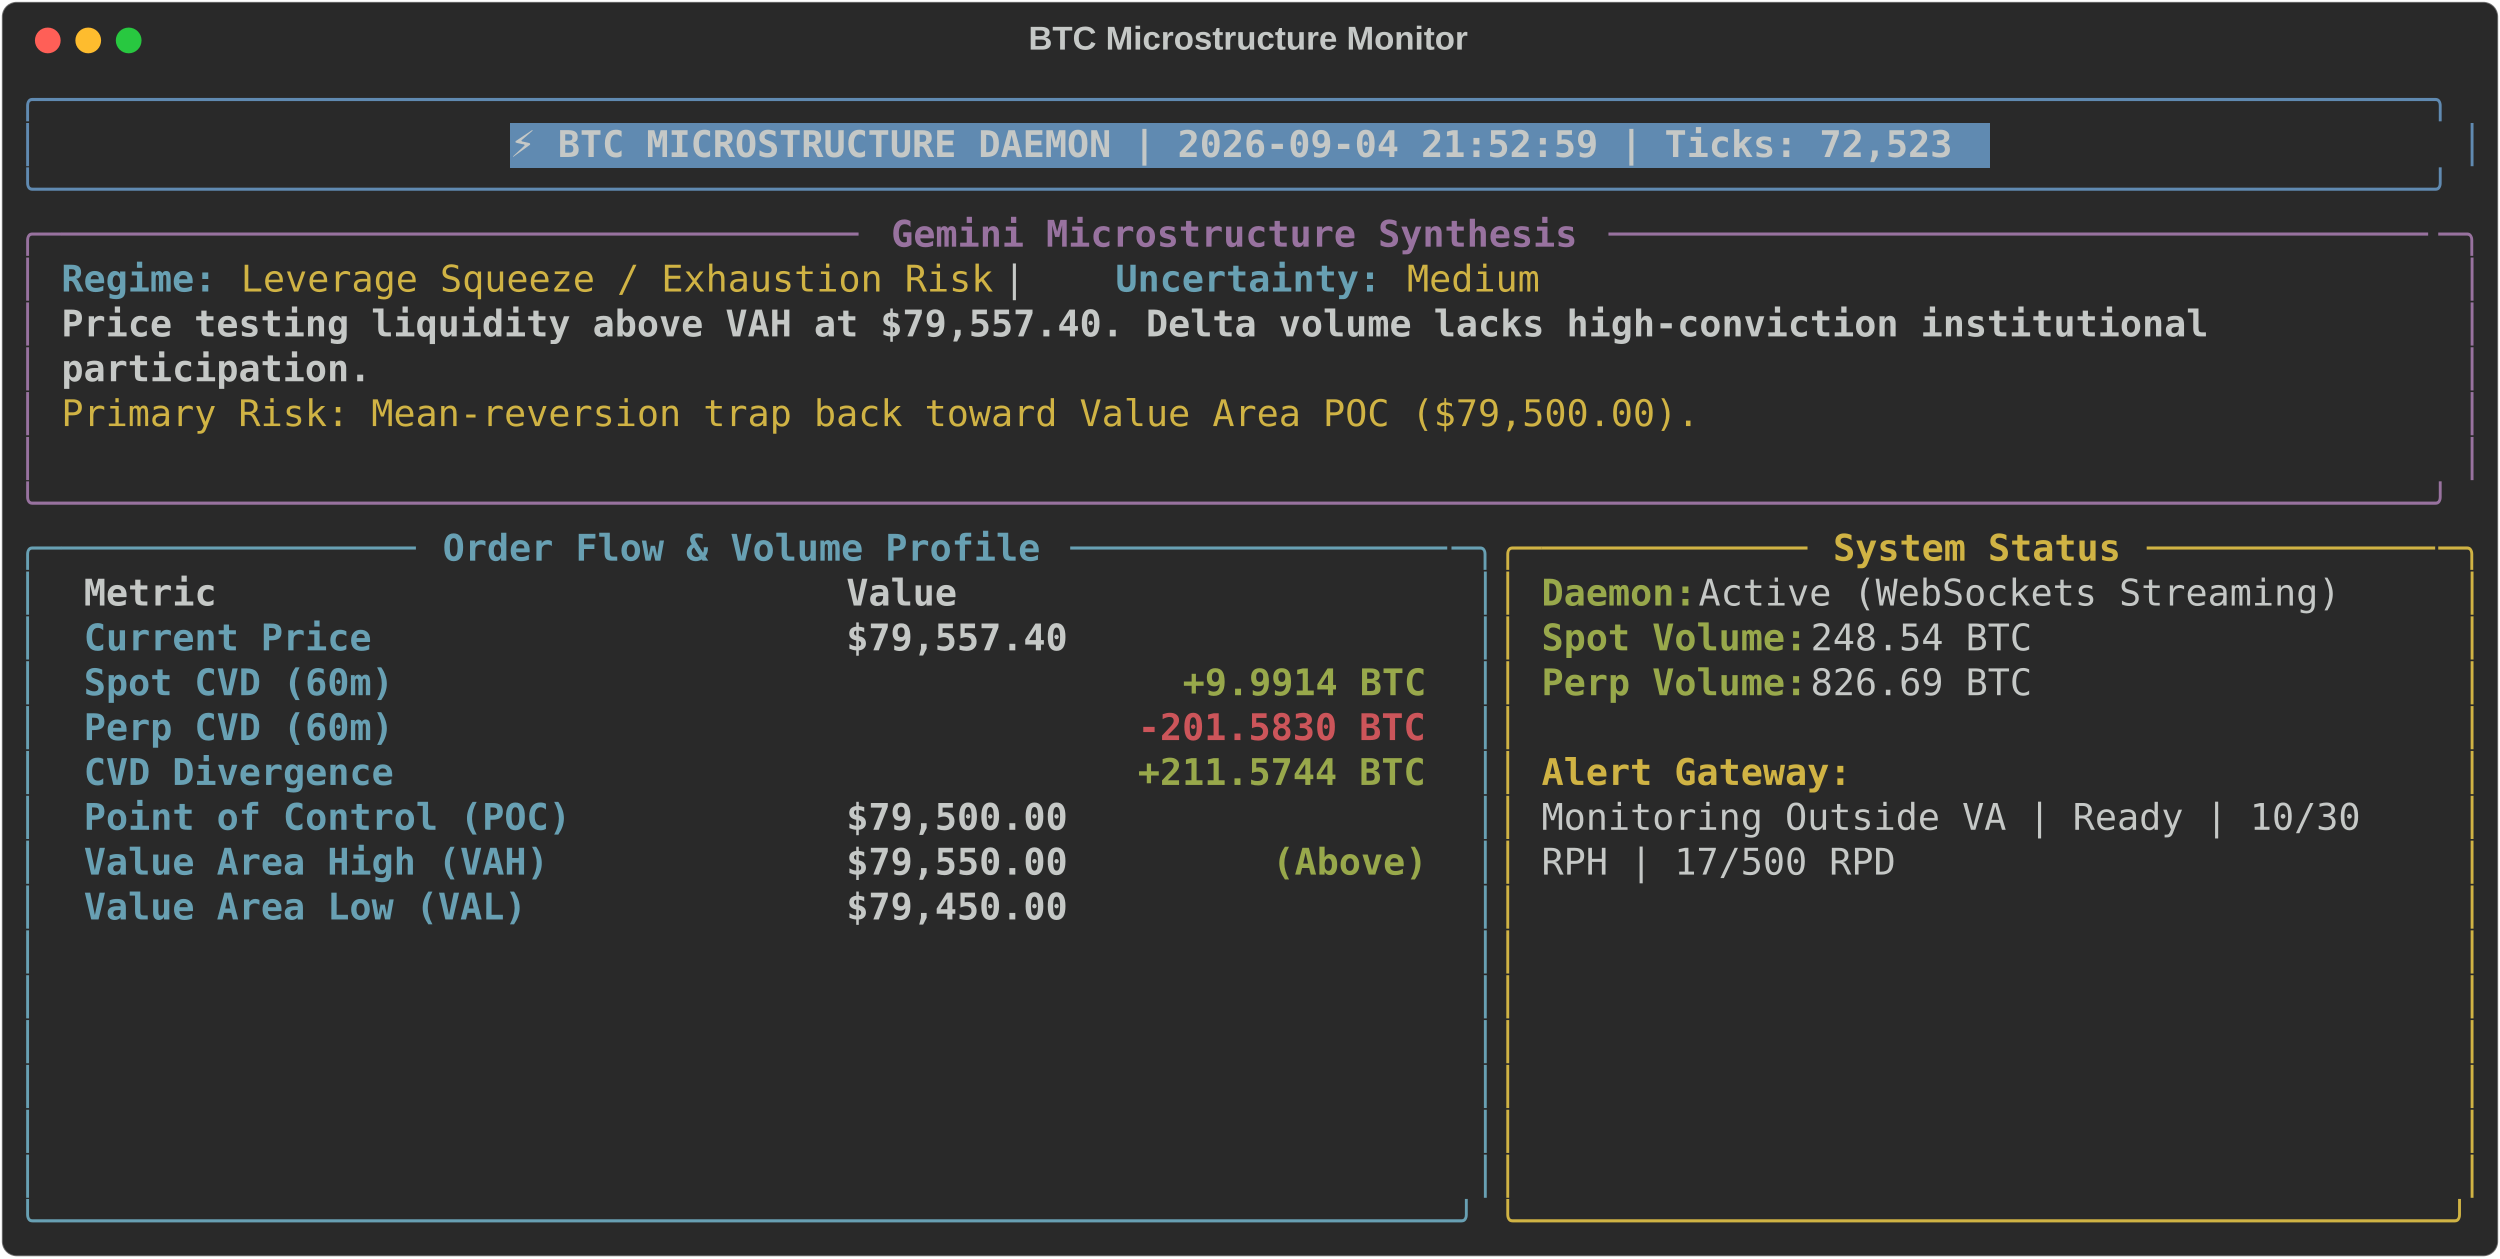
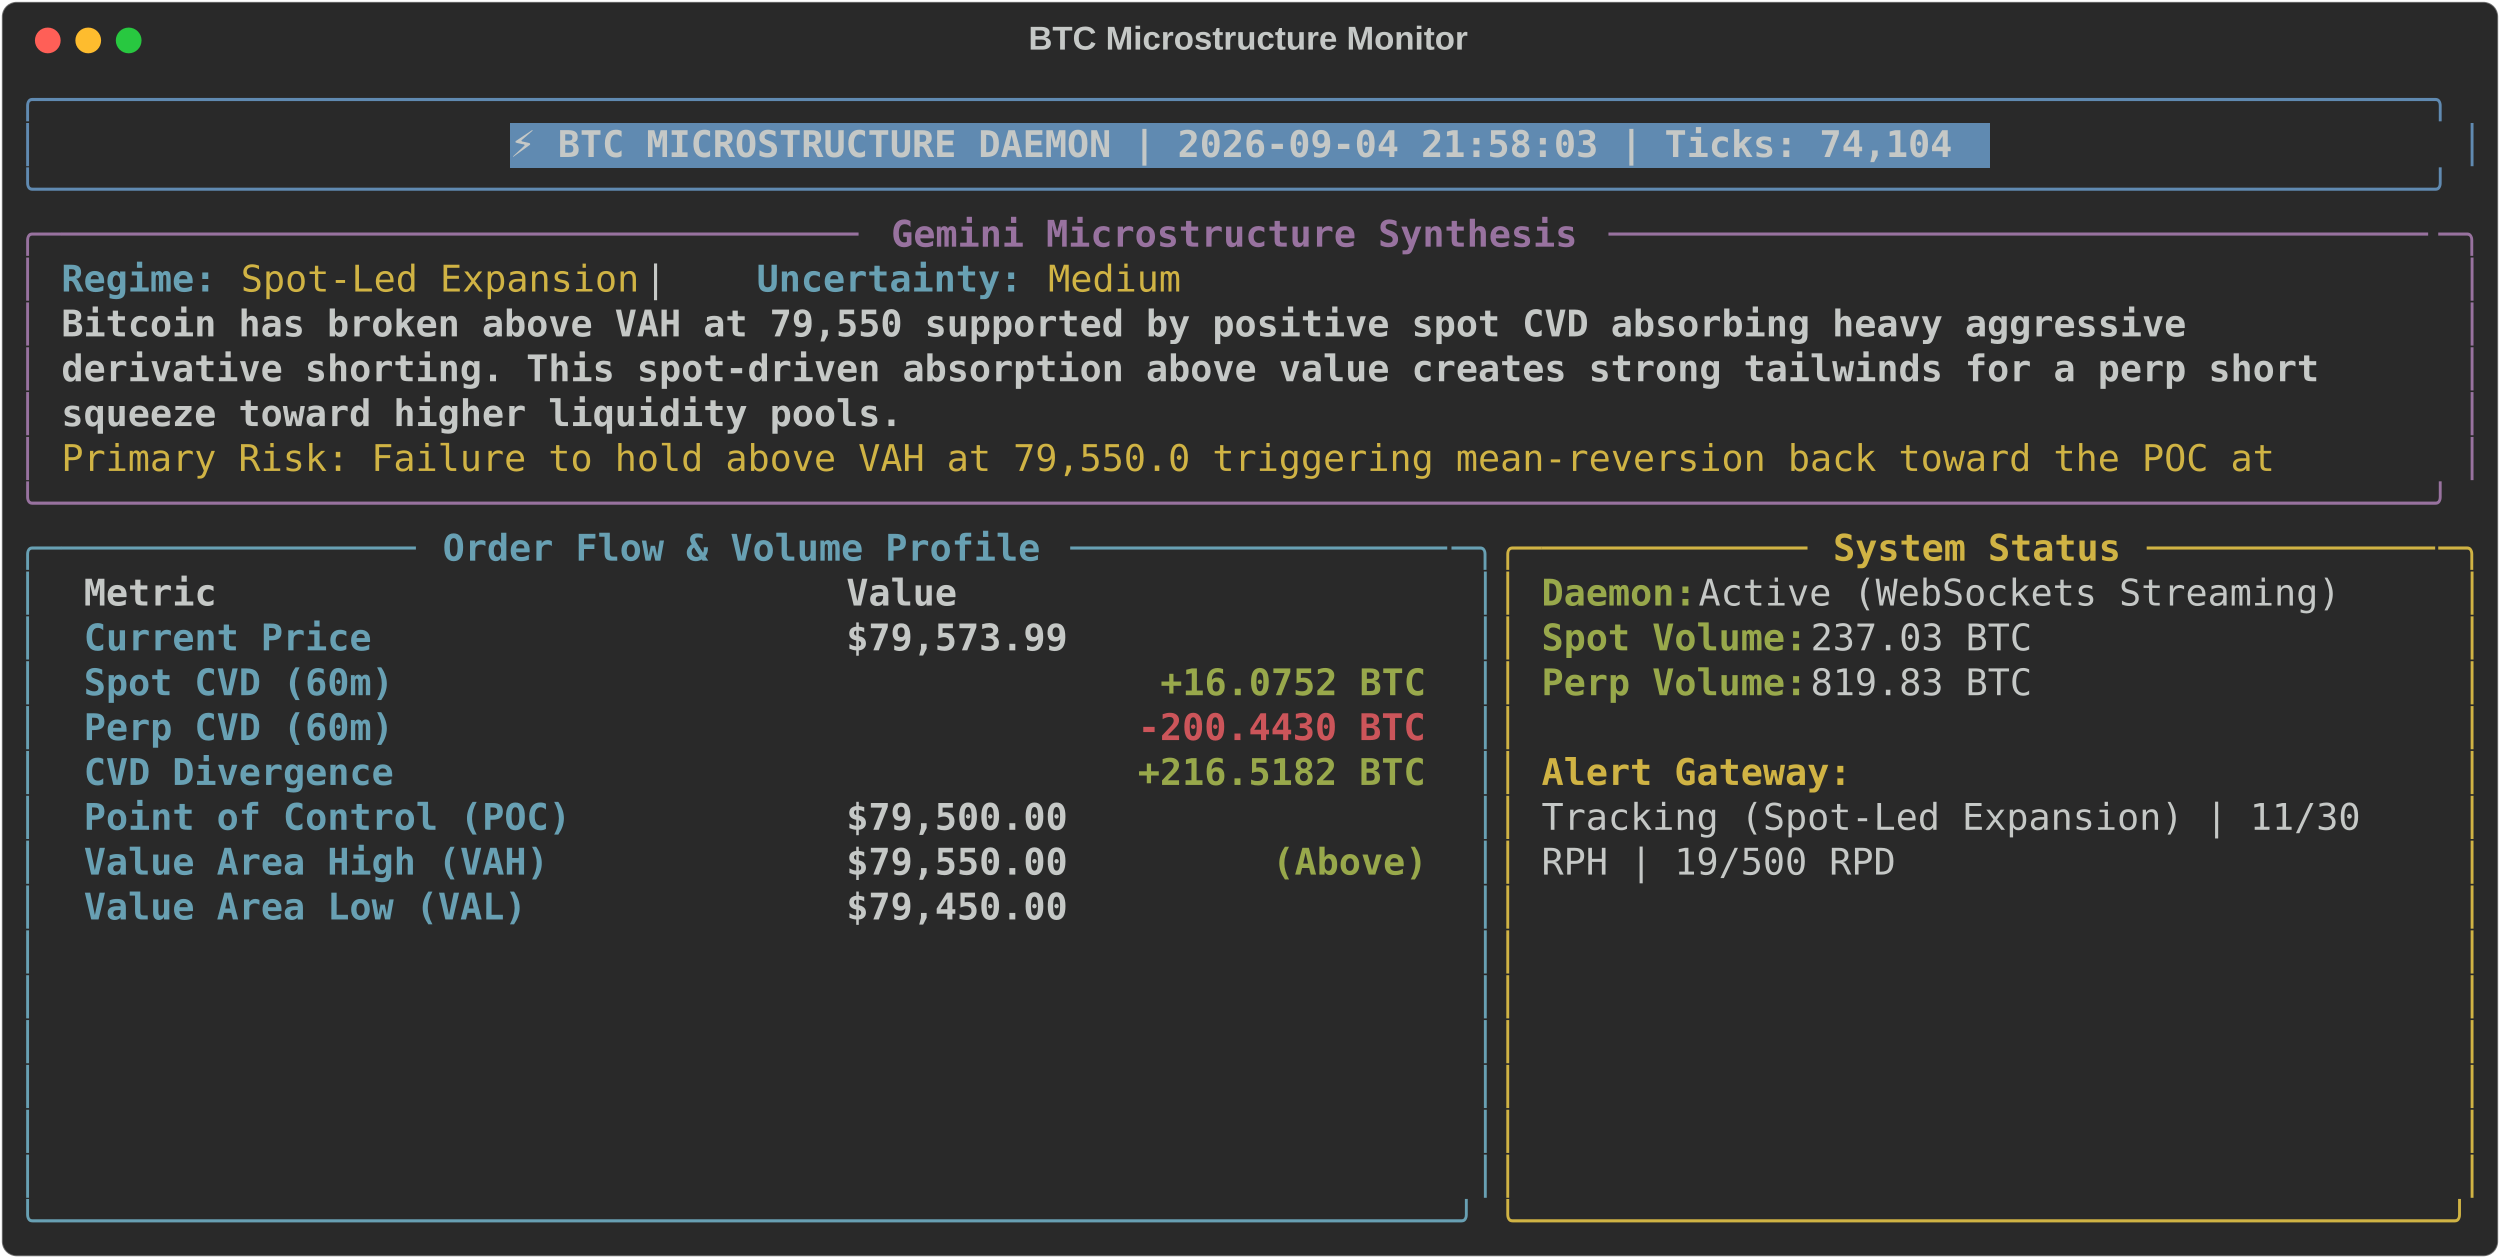
<svg xmlns="http://www.w3.org/2000/svg" class="rich-terminal" viewBox="0 0 1360 684.4">
  <style>

    @font-face {
        font-family: "Fira Code";
        src: local("FiraCode-Regular"),
                url("https://cdnjs.cloudflare.com/ajax/libs/firacode/6.2.0/woff2/FiraCode-Regular.woff2") format("woff2"),
                url("https://cdnjs.cloudflare.com/ajax/libs/firacode/6.2.0/woff/FiraCode-Regular.woff") format("woff");
        font-style: normal;
        font-weight: 400;
    }
    @font-face {
        font-family: "Fira Code";
        src: local("FiraCode-Bold"),
                url("https://cdnjs.cloudflare.com/ajax/libs/firacode/6.2.0/woff2/FiraCode-Bold.woff2") format("woff2"),
                url("https://cdnjs.cloudflare.com/ajax/libs/firacode/6.2.0/woff/FiraCode-Bold.woff") format("woff");
        font-style: bold;
        font-weight: 700;
    }

-     .terminal-1925160556-matrix {
+     .terminal-3938114652-matrix {
        font-family: Fira Code, monospace;
        font-size: 20px;
        line-height: 24.4px;
        font-variant-east-asian: full-width;
    }

-     .terminal-1925160556-title {
+     .terminal-3938114652-title {
        font-size: 18px;
        font-weight: bold;
        font-family: arial;
    }

-     .terminal-1925160556-r1 { fill: #608ab1 }
- .terminal-1925160556-r2 { fill: #c5c8c6 }
- .terminal-1925160556-r3 { fill: #c5c8c6;font-weight: bold }
- .terminal-1925160556-r4 { fill: #98729f }
- .terminal-1925160556-r5 { fill: #98729f;font-weight: bold }
- .terminal-1925160556-r6 { fill: #68a0b3;font-weight: bold }
- .terminal-1925160556-r7 { fill: #d0b344 }
- .terminal-1925160556-r8 { fill: #68a0b3 }
- .terminal-1925160556-r9 { fill: #d0b344;font-weight: bold }
- .terminal-1925160556-r10 { fill: #98a84b;font-weight: bold }
- .terminal-1925160556-r11 { fill: #cc555a;font-weight: bold }
+     .terminal-3938114652-r1 { fill: #608ab1 }
+ .terminal-3938114652-r2 { fill: #c5c8c6 }
+ .terminal-3938114652-r3 { fill: #c5c8c6;font-weight: bold }
+ .terminal-3938114652-r4 { fill: #98729f }
+ .terminal-3938114652-r5 { fill: #98729f;font-weight: bold }
+ .terminal-3938114652-r6 { fill: #68a0b3;font-weight: bold }
+ .terminal-3938114652-r7 { fill: #d0b344 }
+ .terminal-3938114652-r8 { fill: #68a0b3 }
+ .terminal-3938114652-r9 { fill: #d0b344;font-weight: bold }
+ .terminal-3938114652-r10 { fill: #98a84b;font-weight: bold }
+ .terminal-3938114652-r11 { fill: #cc555a;font-weight: bold }
    </style>
  <defs>
-     <clipPath id="terminal-1925160556-clip-terminal">
+     <clipPath id="terminal-3938114652-clip-terminal">
      <rect x="0" y="0" width="1341.0" height="633.4" />
    </clipPath>
-     <clipPath id="terminal-1925160556-line-0">
+     <clipPath id="terminal-3938114652-line-0">
      <rect x="0" y="1.5" width="1342" height="24.65" />
    </clipPath>
-     <clipPath id="terminal-1925160556-line-1">
+     <clipPath id="terminal-3938114652-line-1">
      <rect x="0" y="25.9" width="1342" height="24.65" />
    </clipPath>
-     <clipPath id="terminal-1925160556-line-2">
+     <clipPath id="terminal-3938114652-line-2">
      <rect x="0" y="50.3" width="1342" height="24.65" />
    </clipPath>
-     <clipPath id="terminal-1925160556-line-3">
+     <clipPath id="terminal-3938114652-line-3">
      <rect x="0" y="74.7" width="1342" height="24.65" />
    </clipPath>
-     <clipPath id="terminal-1925160556-line-4">
+     <clipPath id="terminal-3938114652-line-4">
      <rect x="0" y="99.1" width="1342" height="24.65" />
    </clipPath>
-     <clipPath id="terminal-1925160556-line-5">
+     <clipPath id="terminal-3938114652-line-5">
      <rect x="0" y="123.5" width="1342" height="24.65" />
    </clipPath>
-     <clipPath id="terminal-1925160556-line-6">
+     <clipPath id="terminal-3938114652-line-6">
      <rect x="0" y="147.9" width="1342" height="24.65" />
    </clipPath>
-     <clipPath id="terminal-1925160556-line-7">
+     <clipPath id="terminal-3938114652-line-7">
      <rect x="0" y="172.3" width="1342" height="24.65" />
    </clipPath>
-     <clipPath id="terminal-1925160556-line-8">
+     <clipPath id="terminal-3938114652-line-8">
      <rect x="0" y="196.7" width="1342" height="24.65" />
    </clipPath>
-     <clipPath id="terminal-1925160556-line-9">
+     <clipPath id="terminal-3938114652-line-9">
      <rect x="0" y="221.1" width="1342" height="24.65" />
    </clipPath>
-     <clipPath id="terminal-1925160556-line-10">
+     <clipPath id="terminal-3938114652-line-10">
      <rect x="0" y="245.5" width="1342" height="24.65" />
    </clipPath>
-     <clipPath id="terminal-1925160556-line-11">
+     <clipPath id="terminal-3938114652-line-11">
      <rect x="0" y="269.9" width="1342" height="24.65" />
    </clipPath>
-     <clipPath id="terminal-1925160556-line-12">
+     <clipPath id="terminal-3938114652-line-12">
      <rect x="0" y="294.3" width="1342" height="24.65" />
    </clipPath>
-     <clipPath id="terminal-1925160556-line-13">
+     <clipPath id="terminal-3938114652-line-13">
      <rect x="0" y="318.7" width="1342" height="24.65" />
    </clipPath>
-     <clipPath id="terminal-1925160556-line-14">
+     <clipPath id="terminal-3938114652-line-14">
      <rect x="0" y="343.1" width="1342" height="24.65" />
    </clipPath>
-     <clipPath id="terminal-1925160556-line-15">
+     <clipPath id="terminal-3938114652-line-15">
      <rect x="0" y="367.5" width="1342" height="24.65" />
    </clipPath>
-     <clipPath id="terminal-1925160556-line-16">
+     <clipPath id="terminal-3938114652-line-16">
      <rect x="0" y="391.9" width="1342" height="24.65" />
    </clipPath>
-     <clipPath id="terminal-1925160556-line-17">
+     <clipPath id="terminal-3938114652-line-17">
      <rect x="0" y="416.3" width="1342" height="24.65" />
    </clipPath>
-     <clipPath id="terminal-1925160556-line-18">
+     <clipPath id="terminal-3938114652-line-18">
      <rect x="0" y="440.7" width="1342" height="24.65" />
    </clipPath>
-     <clipPath id="terminal-1925160556-line-19">
+     <clipPath id="terminal-3938114652-line-19">
      <rect x="0" y="465.1" width="1342" height="24.65" />
    </clipPath>
-     <clipPath id="terminal-1925160556-line-20">
+     <clipPath id="terminal-3938114652-line-20">
      <rect x="0" y="489.5" width="1342" height="24.65" />
    </clipPath>
-     <clipPath id="terminal-1925160556-line-21">
+     <clipPath id="terminal-3938114652-line-21">
      <rect x="0" y="513.9" width="1342" height="24.65" />
    </clipPath>
-     <clipPath id="terminal-1925160556-line-22">
+     <clipPath id="terminal-3938114652-line-22">
      <rect x="0" y="538.3" width="1342" height="24.65" />
    </clipPath>
-     <clipPath id="terminal-1925160556-line-23">
+     <clipPath id="terminal-3938114652-line-23">
      <rect x="0" y="562.7" width="1342" height="24.65" />
    </clipPath>
-     <clipPath id="terminal-1925160556-line-24">
+     <clipPath id="terminal-3938114652-line-24">
      <rect x="0" y="587.1" width="1342" height="24.65" />
    </clipPath>
  </defs>
  <rect fill="#292929" stroke="rgba(255,255,255,0.35)" stroke-width="1" x="1" y="1" width="1358" height="682.4" rx="8" />
-   <text class="terminal-1925160556-title" fill="#c5c8c6" text-anchor="middle" x="679" y="27">BTC Microstructure Monitor</text>
+   <text class="terminal-3938114652-title" fill="#c5c8c6" text-anchor="middle" x="679" y="27">BTC Microstructure Monitor</text>
  <g transform="translate(26,22)">
    <circle cx="0" cy="0" r="7" fill="#ff5f57" />
    <circle cx="22" cy="0" r="7" fill="#febc2e" />
    <circle cx="44" cy="0" r="7" fill="#28c840" />
  </g>
-   <g transform="translate(9, 41)" clip-path="url(#terminal-1925160556-clip-terminal)">
+   <g transform="translate(9, 41)" clip-path="url(#terminal-3938114652-clip-terminal)">
    <rect fill="#608ab1" x="268.4" y="25.9" width="805.2" height="24.65" shape-rendering="crispEdges" />
-     <g class="terminal-1925160556-matrix">
-       <text class="terminal-1925160556-r1" x="0" y="20" textLength="1342" clip-path="url(#terminal-1925160556-line-0)">╭────────────────────────────────────────────────────────────────────────────────────────────────────────────╮</text>
-       <text class="terminal-1925160556-r2" x="1342" y="20" textLength="12.2" clip-path="url(#terminal-1925160556-line-0)">
- </text>
-       <text class="terminal-1925160556-r1" x="0" y="44.4" textLength="12.2" clip-path="url(#terminal-1925160556-line-1)">│</text>
-       <text class="terminal-1925160556-r3" x="268.4" y="44.4" textLength="793" clip-path="url(#terminal-1925160556-line-1)">⚡ BTC MICROSTRUCTURE DAEMON | 2026-09-04 21:52:59 | Ticks: 72,523</text>
-       <text class="terminal-1925160556-r1" x="1329.8" y="44.4" textLength="12.2" clip-path="url(#terminal-1925160556-line-1)">│</text>
-       <text class="terminal-1925160556-r2" x="1342" y="44.4" textLength="12.2" clip-path="url(#terminal-1925160556-line-1)">
- </text>
-       <text class="terminal-1925160556-r1" x="0" y="68.8" textLength="1342" clip-path="url(#terminal-1925160556-line-2)">╰────────────────────────────────────────────────────────────────────────────────────────────────────────────╯</text>
-       <text class="terminal-1925160556-r2" x="1342" y="68.8" textLength="12.2" clip-path="url(#terminal-1925160556-line-2)">
- </text>
-       <text class="terminal-1925160556-r4" x="0" y="93.2" textLength="24.4" clip-path="url(#terminal-1925160556-line-3)">╭─</text>
-       <text class="terminal-1925160556-r4" x="24.4" y="93.2" textLength="439.2" clip-path="url(#terminal-1925160556-line-3)">────────────────────────────────────</text>
-       <text class="terminal-1925160556-r5" x="475.8" y="93.2" textLength="378.2" clip-path="url(#terminal-1925160556-line-3)">Gemini Microstructure Synthesis</text>
-       <text class="terminal-1925160556-r4" x="866.2" y="93.2" textLength="451.4" clip-path="url(#terminal-1925160556-line-3)">─────────────────────────────────────</text>
-       <text class="terminal-1925160556-r4" x="1317.6" y="93.2" textLength="24.4" clip-path="url(#terminal-1925160556-line-3)">─╮</text>
-       <text class="terminal-1925160556-r2" x="1342" y="93.2" textLength="12.2" clip-path="url(#terminal-1925160556-line-3)">
- </text>
-       <text class="terminal-1925160556-r4" x="0" y="117.6" textLength="12.2" clip-path="url(#terminal-1925160556-line-4)">│</text>
-       <text class="terminal-1925160556-r6" x="24.4" y="117.6" textLength="85.4" clip-path="url(#terminal-1925160556-line-4)">Regime:</text>
-       <text class="terminal-1925160556-r7" x="122" y="117.6" textLength="414.8" clip-path="url(#terminal-1925160556-line-4)">Leverage Squeeze / Exhaustion Risk</text>
-       <text class="terminal-1925160556-r2" x="536.8" y="117.6" textLength="61" clip-path="url(#terminal-1925160556-line-4)">  |  </text>
-       <text class="terminal-1925160556-r6" x="597.8" y="117.6" textLength="146.4" clip-path="url(#terminal-1925160556-line-4)">Uncertainty:</text>
-       <text class="terminal-1925160556-r7" x="756.4" y="117.6" textLength="73.2" clip-path="url(#terminal-1925160556-line-4)">Medium</text>
-       <text class="terminal-1925160556-r4" x="1329.8" y="117.6" textLength="12.2" clip-path="url(#terminal-1925160556-line-4)">│</text>
-       <text class="terminal-1925160556-r2" x="1342" y="117.6" textLength="12.2" clip-path="url(#terminal-1925160556-line-4)">
- </text>
-       <text class="terminal-1925160556-r4" x="0" y="142" textLength="12.2" clip-path="url(#terminal-1925160556-line-5)">│</text>
-       <text class="terminal-1925160556-r3" x="24.4" y="142" textLength="1195.6" clip-path="url(#terminal-1925160556-line-5)">Price testing liquidity above VAH at $79,557.40. Delta volume lacks high-conviction institutional </text>
-       <text class="terminal-1925160556-r4" x="1329.8" y="142" textLength="12.2" clip-path="url(#terminal-1925160556-line-5)">│</text>
-       <text class="terminal-1925160556-r2" x="1342" y="142" textLength="12.2" clip-path="url(#terminal-1925160556-line-5)">
- </text>
-       <text class="terminal-1925160556-r4" x="0" y="166.4" textLength="12.2" clip-path="url(#terminal-1925160556-line-6)">│</text>
-       <text class="terminal-1925160556-r3" x="24.4" y="166.4" textLength="170.8" clip-path="url(#terminal-1925160556-line-6)">participation.</text>
-       <text class="terminal-1925160556-r4" x="1329.8" y="166.4" textLength="12.2" clip-path="url(#terminal-1925160556-line-6)">│</text>
-       <text class="terminal-1925160556-r2" x="1342" y="166.4" textLength="12.2" clip-path="url(#terminal-1925160556-line-6)">
- </text>
-       <text class="terminal-1925160556-r4" x="0" y="190.8" textLength="12.2" clip-path="url(#terminal-1925160556-line-7)">│</text>
-       <text class="terminal-1925160556-r7" x="24.4" y="190.8" textLength="902.8" clip-path="url(#terminal-1925160556-line-7)">Primary Risk: Mean-reversion trap back toward Value Area POC ($79,500.00).</text>
-       <text class="terminal-1925160556-r4" x="1329.8" y="190.8" textLength="12.2" clip-path="url(#terminal-1925160556-line-7)">│</text>
-       <text class="terminal-1925160556-r2" x="1342" y="190.8" textLength="12.2" clip-path="url(#terminal-1925160556-line-7)">
- </text>
-       <text class="terminal-1925160556-r4" x="0" y="215.2" textLength="12.2" clip-path="url(#terminal-1925160556-line-8)">│</text>
-       <text class="terminal-1925160556-r4" x="1329.8" y="215.2" textLength="12.2" clip-path="url(#terminal-1925160556-line-8)">│</text>
-       <text class="terminal-1925160556-r2" x="1342" y="215.2" textLength="12.2" clip-path="url(#terminal-1925160556-line-8)">
- </text>
-       <text class="terminal-1925160556-r4" x="0" y="239.6" textLength="1342" clip-path="url(#terminal-1925160556-line-9)">╰────────────────────────────────────────────────────────────────────────────────────────────────────────────╯</text>
-       <text class="terminal-1925160556-r2" x="1342" y="239.6" textLength="12.2" clip-path="url(#terminal-1925160556-line-9)">
- </text>
-       <text class="terminal-1925160556-r8" x="0" y="264" textLength="24.4" clip-path="url(#terminal-1925160556-line-10)">╭─</text>
-       <text class="terminal-1925160556-r8" x="24.4" y="264" textLength="195.2" clip-path="url(#terminal-1925160556-line-10)">────────────────</text>
-       <text class="terminal-1925160556-r6" x="231.8" y="264" textLength="329.4" clip-path="url(#terminal-1925160556-line-10)">Order Flow &amp; Volume Profile</text>
-       <text class="terminal-1925160556-r8" x="573.4" y="264" textLength="207.4" clip-path="url(#terminal-1925160556-line-10)">─────────────────</text>
-       <text class="terminal-1925160556-r8" x="780.8" y="264" textLength="24.4" clip-path="url(#terminal-1925160556-line-10)">─╮</text>
-       <text class="terminal-1925160556-r7" x="805.2" y="264" textLength="24.4" clip-path="url(#terminal-1925160556-line-10)">╭─</text>
-       <text class="terminal-1925160556-r7" x="829.6" y="264" textLength="146.4" clip-path="url(#terminal-1925160556-line-10)">────────────</text>
-       <text class="terminal-1925160556-r9" x="988.2" y="264" textLength="158.6" clip-path="url(#terminal-1925160556-line-10)">System Status</text>
-       <text class="terminal-1925160556-r7" x="1159" y="264" textLength="158.6" clip-path="url(#terminal-1925160556-line-10)">─────────────</text>
-       <text class="terminal-1925160556-r7" x="1317.6" y="264" textLength="24.4" clip-path="url(#terminal-1925160556-line-10)">─╮</text>
-       <text class="terminal-1925160556-r2" x="1342" y="264" textLength="12.2" clip-path="url(#terminal-1925160556-line-10)">
- </text>
-       <text class="terminal-1925160556-r8" x="0" y="288.4" textLength="12.2" clip-path="url(#terminal-1925160556-line-11)">│</text>
-       <text class="terminal-1925160556-r3" x="36.6" y="288.4" textLength="390.4" clip-path="url(#terminal-1925160556-line-11)">Metric                          </text>
-       <text class="terminal-1925160556-r3" x="451.4" y="288.4" textLength="317.2" clip-path="url(#terminal-1925160556-line-11)">                     Value</text>
-       <text class="terminal-1925160556-r8" x="793" y="288.4" textLength="12.2" clip-path="url(#terminal-1925160556-line-11)">│</text>
-       <text class="terminal-1925160556-r7" x="805.2" y="288.4" textLength="12.2" clip-path="url(#terminal-1925160556-line-11)">│</text>
-       <text class="terminal-1925160556-r10" x="829.6" y="288.4" textLength="85.4" clip-path="url(#terminal-1925160556-line-11)">Daemon:</text>
-       <text class="terminal-1925160556-r2" x="915" y="288.4" textLength="366" clip-path="url(#terminal-1925160556-line-11)"> Active (WebSockets Streaming)</text>
-       <text class="terminal-1925160556-r7" x="1329.8" y="288.4" textLength="12.2" clip-path="url(#terminal-1925160556-line-11)">│</text>
-       <text class="terminal-1925160556-r2" x="1342" y="288.4" textLength="12.2" clip-path="url(#terminal-1925160556-line-11)">
- </text>
-       <text class="terminal-1925160556-r8" x="0" y="312.8" textLength="12.2" clip-path="url(#terminal-1925160556-line-12)">│</text>
-       <text class="terminal-1925160556-r6" x="36.6" y="312.8" textLength="390.4" clip-path="url(#terminal-1925160556-line-12)">Current Price                   </text>
-       <text class="terminal-1925160556-r3" x="451.4" y="312.8" textLength="317.2" clip-path="url(#terminal-1925160556-line-12)">                $79,557.40</text>
-       <text class="terminal-1925160556-r8" x="793" y="312.8" textLength="12.2" clip-path="url(#terminal-1925160556-line-12)">│</text>
-       <text class="terminal-1925160556-r7" x="805.2" y="312.8" textLength="12.2" clip-path="url(#terminal-1925160556-line-12)">│</text>
-       <text class="terminal-1925160556-r10" x="829.6" y="312.8" textLength="146.4" clip-path="url(#terminal-1925160556-line-12)">Spot Volume:</text>
-       <text class="terminal-1925160556-r2" x="976" y="312.8" textLength="134.2" clip-path="url(#terminal-1925160556-line-12)"> 248.54 BTC</text>
-       <text class="terminal-1925160556-r7" x="1329.8" y="312.8" textLength="12.2" clip-path="url(#terminal-1925160556-line-12)">│</text>
-       <text class="terminal-1925160556-r2" x="1342" y="312.8" textLength="12.2" clip-path="url(#terminal-1925160556-line-12)">
- </text>
-       <text class="terminal-1925160556-r8" x="0" y="337.2" textLength="12.2" clip-path="url(#terminal-1925160556-line-13)">│</text>
-       <text class="terminal-1925160556-r6" x="36.6" y="337.2" textLength="390.4" clip-path="url(#terminal-1925160556-line-13)">Spot CVD (60m)                  </text>
-       <text class="terminal-1925160556-r10" x="634.4" y="337.2" textLength="134.2" clip-path="url(#terminal-1925160556-line-13)">+9.9914 BTC</text>
-       <text class="terminal-1925160556-r8" x="793" y="337.2" textLength="12.2" clip-path="url(#terminal-1925160556-line-13)">│</text>
-       <text class="terminal-1925160556-r7" x="805.2" y="337.2" textLength="12.2" clip-path="url(#terminal-1925160556-line-13)">│</text>
-       <text class="terminal-1925160556-r10" x="829.6" y="337.2" textLength="146.4" clip-path="url(#terminal-1925160556-line-13)">Perp Volume:</text>
-       <text class="terminal-1925160556-r2" x="976" y="337.2" textLength="134.2" clip-path="url(#terminal-1925160556-line-13)"> 826.69 BTC</text>
-       <text class="terminal-1925160556-r7" x="1329.8" y="337.2" textLength="12.2" clip-path="url(#terminal-1925160556-line-13)">│</text>
-       <text class="terminal-1925160556-r2" x="1342" y="337.2" textLength="12.2" clip-path="url(#terminal-1925160556-line-13)">
- </text>
-       <text class="terminal-1925160556-r8" x="0" y="361.6" textLength="12.2" clip-path="url(#terminal-1925160556-line-14)">│</text>
-       <text class="terminal-1925160556-r6" x="36.6" y="361.6" textLength="390.4" clip-path="url(#terminal-1925160556-line-14)">Perp CVD (60m)                  </text>
-       <text class="terminal-1925160556-r11" x="610" y="361.6" textLength="158.6" clip-path="url(#terminal-1925160556-line-14)">-201.5830 BTC</text>
-       <text class="terminal-1925160556-r8" x="793" y="361.6" textLength="12.2" clip-path="url(#terminal-1925160556-line-14)">│</text>
-       <text class="terminal-1925160556-r7" x="805.2" y="361.6" textLength="12.2" clip-path="url(#terminal-1925160556-line-14)">│</text>
-       <text class="terminal-1925160556-r7" x="1329.8" y="361.6" textLength="12.2" clip-path="url(#terminal-1925160556-line-14)">│</text>
-       <text class="terminal-1925160556-r2" x="1342" y="361.6" textLength="12.2" clip-path="url(#terminal-1925160556-line-14)">
- </text>
-       <text class="terminal-1925160556-r8" x="0" y="386" textLength="12.2" clip-path="url(#terminal-1925160556-line-15)">│</text>
-       <text class="terminal-1925160556-r6" x="36.6" y="386" textLength="390.4" clip-path="url(#terminal-1925160556-line-15)">CVD Divergence                  </text>
-       <text class="terminal-1925160556-r10" x="610" y="386" textLength="158.6" clip-path="url(#terminal-1925160556-line-15)">+211.5744 BTC</text>
-       <text class="terminal-1925160556-r8" x="793" y="386" textLength="12.2" clip-path="url(#terminal-1925160556-line-15)">│</text>
-       <text class="terminal-1925160556-r7" x="805.2" y="386" textLength="12.2" clip-path="url(#terminal-1925160556-line-15)">│</text>
-       <text class="terminal-1925160556-r9" x="829.6" y="386" textLength="170.8" clip-path="url(#terminal-1925160556-line-15)">Alert Gateway:</text>
-       <text class="terminal-1925160556-r7" x="1329.8" y="386" textLength="12.2" clip-path="url(#terminal-1925160556-line-15)">│</text>
-       <text class="terminal-1925160556-r2" x="1342" y="386" textLength="12.2" clip-path="url(#terminal-1925160556-line-15)">
- </text>
-       <text class="terminal-1925160556-r8" x="0" y="410.4" textLength="12.2" clip-path="url(#terminal-1925160556-line-16)">│</text>
-       <text class="terminal-1925160556-r6" x="36.6" y="410.4" textLength="390.4" clip-path="url(#terminal-1925160556-line-16)">Point of Control (POC)          </text>
-       <text class="terminal-1925160556-r3" x="451.4" y="410.4" textLength="317.2" clip-path="url(#terminal-1925160556-line-16)">                $79,500.00</text>
-       <text class="terminal-1925160556-r8" x="793" y="410.4" textLength="12.2" clip-path="url(#terminal-1925160556-line-16)">│</text>
-       <text class="terminal-1925160556-r7" x="805.2" y="410.4" textLength="12.2" clip-path="url(#terminal-1925160556-line-16)">│</text>
-       <text class="terminal-1925160556-r2" x="829.6" y="410.4" textLength="463.6" clip-path="url(#terminal-1925160556-line-16)">Monitoring Outside VA | Ready | 10/30 </text>
-       <text class="terminal-1925160556-r7" x="1329.8" y="410.4" textLength="12.2" clip-path="url(#terminal-1925160556-line-16)">│</text>
-       <text class="terminal-1925160556-r2" x="1342" y="410.4" textLength="12.2" clip-path="url(#terminal-1925160556-line-16)">
- </text>
-       <text class="terminal-1925160556-r8" x="0" y="434.8" textLength="12.2" clip-path="url(#terminal-1925160556-line-17)">│</text>
-       <text class="terminal-1925160556-r6" x="36.6" y="434.8" textLength="390.4" clip-path="url(#terminal-1925160556-line-17)">Value Area High (VAH)           </text>
-       <text class="terminal-1925160556-r3" x="451.4" y="434.8" textLength="231.8" clip-path="url(#terminal-1925160556-line-17)">        $79,550.00 </text>
-       <text class="terminal-1925160556-r10" x="683.2" y="434.8" textLength="85.4" clip-path="url(#terminal-1925160556-line-17)">(Above)</text>
-       <text class="terminal-1925160556-r8" x="793" y="434.8" textLength="12.2" clip-path="url(#terminal-1925160556-line-17)">│</text>
-       <text class="terminal-1925160556-r7" x="805.2" y="434.8" textLength="12.2" clip-path="url(#terminal-1925160556-line-17)">│</text>
-       <text class="terminal-1925160556-r2" x="829.6" y="434.8" textLength="195.2" clip-path="url(#terminal-1925160556-line-17)">RPH | 17/500 RPD</text>
-       <text class="terminal-1925160556-r7" x="1329.8" y="434.8" textLength="12.2" clip-path="url(#terminal-1925160556-line-17)">│</text>
-       <text class="terminal-1925160556-r2" x="1342" y="434.8" textLength="12.2" clip-path="url(#terminal-1925160556-line-17)">
- </text>
-       <text class="terminal-1925160556-r8" x="0" y="459.2" textLength="12.2" clip-path="url(#terminal-1925160556-line-18)">│</text>
-       <text class="terminal-1925160556-r6" x="36.6" y="459.2" textLength="390.4" clip-path="url(#terminal-1925160556-line-18)">Value Area Low (VAL)            </text>
-       <text class="terminal-1925160556-r3" x="451.4" y="459.2" textLength="317.2" clip-path="url(#terminal-1925160556-line-18)">                $79,450.00</text>
-       <text class="terminal-1925160556-r8" x="793" y="459.2" textLength="12.2" clip-path="url(#terminal-1925160556-line-18)">│</text>
-       <text class="terminal-1925160556-r7" x="805.2" y="459.2" textLength="12.2" clip-path="url(#terminal-1925160556-line-18)">│</text>
-       <text class="terminal-1925160556-r7" x="1329.8" y="459.2" textLength="12.2" clip-path="url(#terminal-1925160556-line-18)">│</text>
-       <text class="terminal-1925160556-r2" x="1342" y="459.2" textLength="12.2" clip-path="url(#terminal-1925160556-line-18)">
- </text>
-       <text class="terminal-1925160556-r8" x="0" y="483.6" textLength="12.2" clip-path="url(#terminal-1925160556-line-19)">│</text>
-       <text class="terminal-1925160556-r8" x="793" y="483.6" textLength="12.2" clip-path="url(#terminal-1925160556-line-19)">│</text>
-       <text class="terminal-1925160556-r7" x="805.2" y="483.6" textLength="12.2" clip-path="url(#terminal-1925160556-line-19)">│</text>
-       <text class="terminal-1925160556-r7" x="1329.8" y="483.6" textLength="12.2" clip-path="url(#terminal-1925160556-line-19)">│</text>
-       <text class="terminal-1925160556-r2" x="1342" y="483.6" textLength="12.2" clip-path="url(#terminal-1925160556-line-19)">
- </text>
-       <text class="terminal-1925160556-r8" x="0" y="508" textLength="12.2" clip-path="url(#terminal-1925160556-line-20)">│</text>
-       <text class="terminal-1925160556-r8" x="793" y="508" textLength="12.2" clip-path="url(#terminal-1925160556-line-20)">│</text>
-       <text class="terminal-1925160556-r7" x="805.2" y="508" textLength="12.2" clip-path="url(#terminal-1925160556-line-20)">│</text>
-       <text class="terminal-1925160556-r7" x="1329.8" y="508" textLength="12.2" clip-path="url(#terminal-1925160556-line-20)">│</text>
-       <text class="terminal-1925160556-r2" x="1342" y="508" textLength="12.2" clip-path="url(#terminal-1925160556-line-20)">
- </text>
-       <text class="terminal-1925160556-r8" x="0" y="532.4" textLength="12.2" clip-path="url(#terminal-1925160556-line-21)">│</text>
-       <text class="terminal-1925160556-r8" x="793" y="532.4" textLength="12.2" clip-path="url(#terminal-1925160556-line-21)">│</text>
-       <text class="terminal-1925160556-r7" x="805.2" y="532.4" textLength="12.2" clip-path="url(#terminal-1925160556-line-21)">│</text>
-       <text class="terminal-1925160556-r7" x="1329.8" y="532.4" textLength="12.2" clip-path="url(#terminal-1925160556-line-21)">│</text>
-       <text class="terminal-1925160556-r2" x="1342" y="532.4" textLength="12.2" clip-path="url(#terminal-1925160556-line-21)">
- </text>
-       <text class="terminal-1925160556-r8" x="0" y="556.8" textLength="12.2" clip-path="url(#terminal-1925160556-line-22)">│</text>
-       <text class="terminal-1925160556-r8" x="793" y="556.8" textLength="12.2" clip-path="url(#terminal-1925160556-line-22)">│</text>
-       <text class="terminal-1925160556-r7" x="805.2" y="556.8" textLength="12.2" clip-path="url(#terminal-1925160556-line-22)">│</text>
-       <text class="terminal-1925160556-r7" x="1329.8" y="556.8" textLength="12.2" clip-path="url(#terminal-1925160556-line-22)">│</text>
-       <text class="terminal-1925160556-r2" x="1342" y="556.8" textLength="12.2" clip-path="url(#terminal-1925160556-line-22)">
- </text>
-       <text class="terminal-1925160556-r8" x="0" y="581.2" textLength="12.2" clip-path="url(#terminal-1925160556-line-23)">│</text>
-       <text class="terminal-1925160556-r8" x="793" y="581.2" textLength="12.2" clip-path="url(#terminal-1925160556-line-23)">│</text>
-       <text class="terminal-1925160556-r7" x="805.2" y="581.2" textLength="12.2" clip-path="url(#terminal-1925160556-line-23)">│</text>
-       <text class="terminal-1925160556-r7" x="1329.8" y="581.2" textLength="12.2" clip-path="url(#terminal-1925160556-line-23)">│</text>
-       <text class="terminal-1925160556-r2" x="1342" y="581.2" textLength="12.2" clip-path="url(#terminal-1925160556-line-23)">
- </text>
-       <text class="terminal-1925160556-r8" x="0" y="605.6" textLength="12.2" clip-path="url(#terminal-1925160556-line-24)">│</text>
-       <text class="terminal-1925160556-r8" x="793" y="605.6" textLength="12.2" clip-path="url(#terminal-1925160556-line-24)">│</text>
-       <text class="terminal-1925160556-r7" x="805.2" y="605.6" textLength="12.2" clip-path="url(#terminal-1925160556-line-24)">│</text>
-       <text class="terminal-1925160556-r7" x="1329.8" y="605.6" textLength="12.2" clip-path="url(#terminal-1925160556-line-24)">│</text>
-       <text class="terminal-1925160556-r2" x="1342" y="605.6" textLength="12.2" clip-path="url(#terminal-1925160556-line-24)">
- </text>
-       <text class="terminal-1925160556-r8" x="0" y="630" textLength="805.2" clip-path="url(#terminal-1925160556-line-25)">╰────────────────────────────────────────────────────────────────╯</text>
-       <text class="terminal-1925160556-r7" x="805.2" y="630" textLength="536.8" clip-path="url(#terminal-1925160556-line-25)">╰──────────────────────────────────────────╯</text>
-       <text class="terminal-1925160556-r2" x="1342" y="630" textLength="12.2" clip-path="url(#terminal-1925160556-line-25)">
+     <g class="terminal-3938114652-matrix">
+       <text class="terminal-3938114652-r1" x="0" y="20" textLength="1342" clip-path="url(#terminal-3938114652-line-0)">╭────────────────────────────────────────────────────────────────────────────────────────────────────────────╮</text>
+       <text class="terminal-3938114652-r2" x="1342" y="20" textLength="12.2" clip-path="url(#terminal-3938114652-line-0)">
+ </text>
+       <text class="terminal-3938114652-r1" x="0" y="44.4" textLength="12.2" clip-path="url(#terminal-3938114652-line-1)">│</text>
+       <text class="terminal-3938114652-r3" x="268.4" y="44.4" textLength="793" clip-path="url(#terminal-3938114652-line-1)">⚡ BTC MICROSTRUCTURE DAEMON | 2026-09-04 21:58:03 | Ticks: 74,104</text>
+       <text class="terminal-3938114652-r1" x="1329.8" y="44.4" textLength="12.2" clip-path="url(#terminal-3938114652-line-1)">│</text>
+       <text class="terminal-3938114652-r2" x="1342" y="44.4" textLength="12.2" clip-path="url(#terminal-3938114652-line-1)">
+ </text>
+       <text class="terminal-3938114652-r1" x="0" y="68.8" textLength="1342" clip-path="url(#terminal-3938114652-line-2)">╰────────────────────────────────────────────────────────────────────────────────────────────────────────────╯</text>
+       <text class="terminal-3938114652-r2" x="1342" y="68.8" textLength="12.2" clip-path="url(#terminal-3938114652-line-2)">
+ </text>
+       <text class="terminal-3938114652-r4" x="0" y="93.2" textLength="24.4" clip-path="url(#terminal-3938114652-line-3)">╭─</text>
+       <text class="terminal-3938114652-r4" x="24.4" y="93.2" textLength="439.2" clip-path="url(#terminal-3938114652-line-3)">────────────────────────────────────</text>
+       <text class="terminal-3938114652-r5" x="475.8" y="93.2" textLength="378.2" clip-path="url(#terminal-3938114652-line-3)">Gemini Microstructure Synthesis</text>
+       <text class="terminal-3938114652-r4" x="866.2" y="93.2" textLength="451.4" clip-path="url(#terminal-3938114652-line-3)">─────────────────────────────────────</text>
+       <text class="terminal-3938114652-r4" x="1317.6" y="93.2" textLength="24.4" clip-path="url(#terminal-3938114652-line-3)">─╮</text>
+       <text class="terminal-3938114652-r2" x="1342" y="93.2" textLength="12.2" clip-path="url(#terminal-3938114652-line-3)">
+ </text>
+       <text class="terminal-3938114652-r4" x="0" y="117.6" textLength="12.2" clip-path="url(#terminal-3938114652-line-4)">│</text>
+       <text class="terminal-3938114652-r6" x="24.4" y="117.6" textLength="85.4" clip-path="url(#terminal-3938114652-line-4)">Regime:</text>
+       <text class="terminal-3938114652-r7" x="122" y="117.6" textLength="219.6" clip-path="url(#terminal-3938114652-line-4)">Spot-Led Expansion</text>
+       <text class="terminal-3938114652-r2" x="341.6" y="117.6" textLength="61" clip-path="url(#terminal-3938114652-line-4)">  |  </text>
+       <text class="terminal-3938114652-r6" x="402.6" y="117.6" textLength="146.4" clip-path="url(#terminal-3938114652-line-4)">Uncertainty:</text>
+       <text class="terminal-3938114652-r7" x="561.2" y="117.6" textLength="73.2" clip-path="url(#terminal-3938114652-line-4)">Medium</text>
+       <text class="terminal-3938114652-r4" x="1329.8" y="117.6" textLength="12.2" clip-path="url(#terminal-3938114652-line-4)">│</text>
+       <text class="terminal-3938114652-r2" x="1342" y="117.6" textLength="12.2" clip-path="url(#terminal-3938114652-line-4)">
+ </text>
+       <text class="terminal-3938114652-r4" x="0" y="142" textLength="12.2" clip-path="url(#terminal-3938114652-line-5)">│</text>
+       <text class="terminal-3938114652-r3" x="24.4" y="142" textLength="1183.4" clip-path="url(#terminal-3938114652-line-5)">Bitcoin has broken above VAH at 79,550 supported by positive spot CVD absorbing heavy aggressive </text>
+       <text class="terminal-3938114652-r4" x="1329.8" y="142" textLength="12.2" clip-path="url(#terminal-3938114652-line-5)">│</text>
+       <text class="terminal-3938114652-r2" x="1342" y="142" textLength="12.2" clip-path="url(#terminal-3938114652-line-5)">
+ </text>
+       <text class="terminal-3938114652-r4" x="0" y="166.4" textLength="12.2" clip-path="url(#terminal-3938114652-line-6)">│</text>
+       <text class="terminal-3938114652-r3" x="24.4" y="166.4" textLength="1256.6" clip-path="url(#terminal-3938114652-line-6)">derivative shorting. This spot-driven absorption above value creates strong tailwinds for a perp short </text>
+       <text class="terminal-3938114652-r4" x="1329.8" y="166.4" textLength="12.2" clip-path="url(#terminal-3938114652-line-6)">│</text>
+       <text class="terminal-3938114652-r2" x="1342" y="166.4" textLength="12.2" clip-path="url(#terminal-3938114652-line-6)">
+ </text>
+       <text class="terminal-3938114652-r4" x="0" y="190.8" textLength="12.2" clip-path="url(#terminal-3938114652-line-7)">│</text>
+       <text class="terminal-3938114652-r3" x="24.4" y="190.8" textLength="463.6" clip-path="url(#terminal-3938114652-line-7)">squeeze toward higher liquidity pools.</text>
+       <text class="terminal-3938114652-r4" x="1329.8" y="190.8" textLength="12.2" clip-path="url(#terminal-3938114652-line-7)">│</text>
+       <text class="terminal-3938114652-r2" x="1342" y="190.8" textLength="12.2" clip-path="url(#terminal-3938114652-line-7)">
+ </text>
+       <text class="terminal-3938114652-r4" x="0" y="215.2" textLength="12.2" clip-path="url(#terminal-3938114652-line-8)">│</text>
+       <text class="terminal-3938114652-r7" x="24.4" y="215.2" textLength="1232.2" clip-path="url(#terminal-3938114652-line-8)">Primary Risk: Failure to hold above VAH at 79,550.0 triggering mean-reversion back toward the POC at </text>
+       <text class="terminal-3938114652-r4" x="1329.8" y="215.2" textLength="12.2" clip-path="url(#terminal-3938114652-line-8)">│</text>
+       <text class="terminal-3938114652-r2" x="1342" y="215.2" textLength="12.2" clip-path="url(#terminal-3938114652-line-8)">
+ </text>
+       <text class="terminal-3938114652-r4" x="0" y="239.6" textLength="1342" clip-path="url(#terminal-3938114652-line-9)">╰────────────────────────────────────────────────────────────────────────────────────────────────────────────╯</text>
+       <text class="terminal-3938114652-r2" x="1342" y="239.6" textLength="12.2" clip-path="url(#terminal-3938114652-line-9)">
+ </text>
+       <text class="terminal-3938114652-r8" x="0" y="264" textLength="24.4" clip-path="url(#terminal-3938114652-line-10)">╭─</text>
+       <text class="terminal-3938114652-r8" x="24.4" y="264" textLength="195.2" clip-path="url(#terminal-3938114652-line-10)">────────────────</text>
+       <text class="terminal-3938114652-r6" x="231.8" y="264" textLength="329.4" clip-path="url(#terminal-3938114652-line-10)">Order Flow &amp; Volume Profile</text>
+       <text class="terminal-3938114652-r8" x="573.4" y="264" textLength="207.4" clip-path="url(#terminal-3938114652-line-10)">─────────────────</text>
+       <text class="terminal-3938114652-r8" x="780.8" y="264" textLength="24.4" clip-path="url(#terminal-3938114652-line-10)">─╮</text>
+       <text class="terminal-3938114652-r7" x="805.2" y="264" textLength="24.4" clip-path="url(#terminal-3938114652-line-10)">╭─</text>
+       <text class="terminal-3938114652-r7" x="829.6" y="264" textLength="146.4" clip-path="url(#terminal-3938114652-line-10)">────────────</text>
+       <text class="terminal-3938114652-r9" x="988.2" y="264" textLength="158.6" clip-path="url(#terminal-3938114652-line-10)">System Status</text>
+       <text class="terminal-3938114652-r7" x="1159" y="264" textLength="158.6" clip-path="url(#terminal-3938114652-line-10)">─────────────</text>
+       <text class="terminal-3938114652-r7" x="1317.6" y="264" textLength="24.4" clip-path="url(#terminal-3938114652-line-10)">─╮</text>
+       <text class="terminal-3938114652-r2" x="1342" y="264" textLength="12.2" clip-path="url(#terminal-3938114652-line-10)">
+ </text>
+       <text class="terminal-3938114652-r8" x="0" y="288.4" textLength="12.2" clip-path="url(#terminal-3938114652-line-11)">│</text>
+       <text class="terminal-3938114652-r3" x="36.6" y="288.4" textLength="390.4" clip-path="url(#terminal-3938114652-line-11)">Metric                          </text>
+       <text class="terminal-3938114652-r3" x="451.4" y="288.4" textLength="317.2" clip-path="url(#terminal-3938114652-line-11)">                     Value</text>
+       <text class="terminal-3938114652-r8" x="793" y="288.4" textLength="12.2" clip-path="url(#terminal-3938114652-line-11)">│</text>
+       <text class="terminal-3938114652-r7" x="805.2" y="288.4" textLength="12.2" clip-path="url(#terminal-3938114652-line-11)">│</text>
+       <text class="terminal-3938114652-r10" x="829.6" y="288.4" textLength="85.4" clip-path="url(#terminal-3938114652-line-11)">Daemon:</text>
+       <text class="terminal-3938114652-r2" x="915" y="288.4" textLength="366" clip-path="url(#terminal-3938114652-line-11)"> Active (WebSockets Streaming)</text>
+       <text class="terminal-3938114652-r7" x="1329.8" y="288.4" textLength="12.2" clip-path="url(#terminal-3938114652-line-11)">│</text>
+       <text class="terminal-3938114652-r2" x="1342" y="288.4" textLength="12.2" clip-path="url(#terminal-3938114652-line-11)">
+ </text>
+       <text class="terminal-3938114652-r8" x="0" y="312.8" textLength="12.2" clip-path="url(#terminal-3938114652-line-12)">│</text>
+       <text class="terminal-3938114652-r6" x="36.6" y="312.8" textLength="390.4" clip-path="url(#terminal-3938114652-line-12)">Current Price                   </text>
+       <text class="terminal-3938114652-r3" x="451.4" y="312.8" textLength="317.2" clip-path="url(#terminal-3938114652-line-12)">                $79,573.99</text>
+       <text class="terminal-3938114652-r8" x="793" y="312.8" textLength="12.2" clip-path="url(#terminal-3938114652-line-12)">│</text>
+       <text class="terminal-3938114652-r7" x="805.2" y="312.8" textLength="12.2" clip-path="url(#terminal-3938114652-line-12)">│</text>
+       <text class="terminal-3938114652-r10" x="829.6" y="312.8" textLength="146.4" clip-path="url(#terminal-3938114652-line-12)">Spot Volume:</text>
+       <text class="terminal-3938114652-r2" x="976" y="312.8" textLength="134.2" clip-path="url(#terminal-3938114652-line-12)"> 237.03 BTC</text>
+       <text class="terminal-3938114652-r7" x="1329.8" y="312.8" textLength="12.2" clip-path="url(#terminal-3938114652-line-12)">│</text>
+       <text class="terminal-3938114652-r2" x="1342" y="312.8" textLength="12.2" clip-path="url(#terminal-3938114652-line-12)">
+ </text>
+       <text class="terminal-3938114652-r8" x="0" y="337.2" textLength="12.2" clip-path="url(#terminal-3938114652-line-13)">│</text>
+       <text class="terminal-3938114652-r6" x="36.6" y="337.2" textLength="390.4" clip-path="url(#terminal-3938114652-line-13)">Spot CVD (60m)                  </text>
+       <text class="terminal-3938114652-r10" x="622.2" y="337.2" textLength="146.4" clip-path="url(#terminal-3938114652-line-13)">+16.0752 BTC</text>
+       <text class="terminal-3938114652-r8" x="793" y="337.2" textLength="12.2" clip-path="url(#terminal-3938114652-line-13)">│</text>
+       <text class="terminal-3938114652-r7" x="805.2" y="337.2" textLength="12.2" clip-path="url(#terminal-3938114652-line-13)">│</text>
+       <text class="terminal-3938114652-r10" x="829.6" y="337.2" textLength="146.4" clip-path="url(#terminal-3938114652-line-13)">Perp Volume:</text>
+       <text class="terminal-3938114652-r2" x="976" y="337.2" textLength="134.2" clip-path="url(#terminal-3938114652-line-13)"> 819.83 BTC</text>
+       <text class="terminal-3938114652-r7" x="1329.8" y="337.2" textLength="12.2" clip-path="url(#terminal-3938114652-line-13)">│</text>
+       <text class="terminal-3938114652-r2" x="1342" y="337.2" textLength="12.2" clip-path="url(#terminal-3938114652-line-13)">
+ </text>
+       <text class="terminal-3938114652-r8" x="0" y="361.6" textLength="12.2" clip-path="url(#terminal-3938114652-line-14)">│</text>
+       <text class="terminal-3938114652-r6" x="36.6" y="361.6" textLength="390.4" clip-path="url(#terminal-3938114652-line-14)">Perp CVD (60m)                  </text>
+       <text class="terminal-3938114652-r11" x="610" y="361.6" textLength="158.6" clip-path="url(#terminal-3938114652-line-14)">-200.4430 BTC</text>
+       <text class="terminal-3938114652-r8" x="793" y="361.6" textLength="12.2" clip-path="url(#terminal-3938114652-line-14)">│</text>
+       <text class="terminal-3938114652-r7" x="805.2" y="361.6" textLength="12.2" clip-path="url(#terminal-3938114652-line-14)">│</text>
+       <text class="terminal-3938114652-r7" x="1329.8" y="361.6" textLength="12.2" clip-path="url(#terminal-3938114652-line-14)">│</text>
+       <text class="terminal-3938114652-r2" x="1342" y="361.6" textLength="12.2" clip-path="url(#terminal-3938114652-line-14)">
+ </text>
+       <text class="terminal-3938114652-r8" x="0" y="386" textLength="12.2" clip-path="url(#terminal-3938114652-line-15)">│</text>
+       <text class="terminal-3938114652-r6" x="36.6" y="386" textLength="390.4" clip-path="url(#terminal-3938114652-line-15)">CVD Divergence                  </text>
+       <text class="terminal-3938114652-r10" x="610" y="386" textLength="158.6" clip-path="url(#terminal-3938114652-line-15)">+216.5182 BTC</text>
+       <text class="terminal-3938114652-r8" x="793" y="386" textLength="12.2" clip-path="url(#terminal-3938114652-line-15)">│</text>
+       <text class="terminal-3938114652-r7" x="805.2" y="386" textLength="12.2" clip-path="url(#terminal-3938114652-line-15)">│</text>
+       <text class="terminal-3938114652-r9" x="829.6" y="386" textLength="170.8" clip-path="url(#terminal-3938114652-line-15)">Alert Gateway:</text>
+       <text class="terminal-3938114652-r7" x="1329.8" y="386" textLength="12.2" clip-path="url(#terminal-3938114652-line-15)">│</text>
+       <text class="terminal-3938114652-r2" x="1342" y="386" textLength="12.2" clip-path="url(#terminal-3938114652-line-15)">
+ </text>
+       <text class="terminal-3938114652-r8" x="0" y="410.4" textLength="12.2" clip-path="url(#terminal-3938114652-line-16)">│</text>
+       <text class="terminal-3938114652-r6" x="36.6" y="410.4" textLength="390.4" clip-path="url(#terminal-3938114652-line-16)">Point of Control (POC)          </text>
+       <text class="terminal-3938114652-r3" x="451.4" y="410.4" textLength="317.2" clip-path="url(#terminal-3938114652-line-16)">                $79,500.00</text>
+       <text class="terminal-3938114652-r8" x="793" y="410.4" textLength="12.2" clip-path="url(#terminal-3938114652-line-16)">│</text>
+       <text class="terminal-3938114652-r7" x="805.2" y="410.4" textLength="12.2" clip-path="url(#terminal-3938114652-line-16)">│</text>
+       <text class="terminal-3938114652-r2" x="829.6" y="410.4" textLength="463.6" clip-path="url(#terminal-3938114652-line-16)">Tracking (Spot-Led Expansion) | 11/30 </text>
+       <text class="terminal-3938114652-r7" x="1329.8" y="410.4" textLength="12.2" clip-path="url(#terminal-3938114652-line-16)">│</text>
+       <text class="terminal-3938114652-r2" x="1342" y="410.4" textLength="12.2" clip-path="url(#terminal-3938114652-line-16)">
+ </text>
+       <text class="terminal-3938114652-r8" x="0" y="434.8" textLength="12.2" clip-path="url(#terminal-3938114652-line-17)">│</text>
+       <text class="terminal-3938114652-r6" x="36.6" y="434.8" textLength="390.4" clip-path="url(#terminal-3938114652-line-17)">Value Area High (VAH)           </text>
+       <text class="terminal-3938114652-r3" x="451.4" y="434.8" textLength="231.8" clip-path="url(#terminal-3938114652-line-17)">        $79,550.00 </text>
+       <text class="terminal-3938114652-r10" x="683.2" y="434.8" textLength="85.4" clip-path="url(#terminal-3938114652-line-17)">(Above)</text>
+       <text class="terminal-3938114652-r8" x="793" y="434.8" textLength="12.2" clip-path="url(#terminal-3938114652-line-17)">│</text>
+       <text class="terminal-3938114652-r7" x="805.2" y="434.8" textLength="12.2" clip-path="url(#terminal-3938114652-line-17)">│</text>
+       <text class="terminal-3938114652-r2" x="829.6" y="434.8" textLength="195.2" clip-path="url(#terminal-3938114652-line-17)">RPH | 19/500 RPD</text>
+       <text class="terminal-3938114652-r7" x="1329.8" y="434.8" textLength="12.2" clip-path="url(#terminal-3938114652-line-17)">│</text>
+       <text class="terminal-3938114652-r2" x="1342" y="434.8" textLength="12.2" clip-path="url(#terminal-3938114652-line-17)">
+ </text>
+       <text class="terminal-3938114652-r8" x="0" y="459.2" textLength="12.2" clip-path="url(#terminal-3938114652-line-18)">│</text>
+       <text class="terminal-3938114652-r6" x="36.6" y="459.2" textLength="390.4" clip-path="url(#terminal-3938114652-line-18)">Value Area Low (VAL)            </text>
+       <text class="terminal-3938114652-r3" x="451.4" y="459.2" textLength="317.2" clip-path="url(#terminal-3938114652-line-18)">                $79,450.00</text>
+       <text class="terminal-3938114652-r8" x="793" y="459.2" textLength="12.2" clip-path="url(#terminal-3938114652-line-18)">│</text>
+       <text class="terminal-3938114652-r7" x="805.2" y="459.2" textLength="12.2" clip-path="url(#terminal-3938114652-line-18)">│</text>
+       <text class="terminal-3938114652-r7" x="1329.8" y="459.2" textLength="12.2" clip-path="url(#terminal-3938114652-line-18)">│</text>
+       <text class="terminal-3938114652-r2" x="1342" y="459.2" textLength="12.2" clip-path="url(#terminal-3938114652-line-18)">
+ </text>
+       <text class="terminal-3938114652-r8" x="0" y="483.6" textLength="12.2" clip-path="url(#terminal-3938114652-line-19)">│</text>
+       <text class="terminal-3938114652-r8" x="793" y="483.6" textLength="12.2" clip-path="url(#terminal-3938114652-line-19)">│</text>
+       <text class="terminal-3938114652-r7" x="805.2" y="483.6" textLength="12.2" clip-path="url(#terminal-3938114652-line-19)">│</text>
+       <text class="terminal-3938114652-r7" x="1329.8" y="483.6" textLength="12.2" clip-path="url(#terminal-3938114652-line-19)">│</text>
+       <text class="terminal-3938114652-r2" x="1342" y="483.6" textLength="12.2" clip-path="url(#terminal-3938114652-line-19)">
+ </text>
+       <text class="terminal-3938114652-r8" x="0" y="508" textLength="12.2" clip-path="url(#terminal-3938114652-line-20)">│</text>
+       <text class="terminal-3938114652-r8" x="793" y="508" textLength="12.2" clip-path="url(#terminal-3938114652-line-20)">│</text>
+       <text class="terminal-3938114652-r7" x="805.2" y="508" textLength="12.2" clip-path="url(#terminal-3938114652-line-20)">│</text>
+       <text class="terminal-3938114652-r7" x="1329.8" y="508" textLength="12.2" clip-path="url(#terminal-3938114652-line-20)">│</text>
+       <text class="terminal-3938114652-r2" x="1342" y="508" textLength="12.2" clip-path="url(#terminal-3938114652-line-20)">
+ </text>
+       <text class="terminal-3938114652-r8" x="0" y="532.4" textLength="12.2" clip-path="url(#terminal-3938114652-line-21)">│</text>
+       <text class="terminal-3938114652-r8" x="793" y="532.4" textLength="12.2" clip-path="url(#terminal-3938114652-line-21)">│</text>
+       <text class="terminal-3938114652-r7" x="805.2" y="532.4" textLength="12.2" clip-path="url(#terminal-3938114652-line-21)">│</text>
+       <text class="terminal-3938114652-r7" x="1329.8" y="532.4" textLength="12.2" clip-path="url(#terminal-3938114652-line-21)">│</text>
+       <text class="terminal-3938114652-r2" x="1342" y="532.4" textLength="12.2" clip-path="url(#terminal-3938114652-line-21)">
+ </text>
+       <text class="terminal-3938114652-r8" x="0" y="556.8" textLength="12.2" clip-path="url(#terminal-3938114652-line-22)">│</text>
+       <text class="terminal-3938114652-r8" x="793" y="556.8" textLength="12.2" clip-path="url(#terminal-3938114652-line-22)">│</text>
+       <text class="terminal-3938114652-r7" x="805.2" y="556.8" textLength="12.2" clip-path="url(#terminal-3938114652-line-22)">│</text>
+       <text class="terminal-3938114652-r7" x="1329.8" y="556.8" textLength="12.2" clip-path="url(#terminal-3938114652-line-22)">│</text>
+       <text class="terminal-3938114652-r2" x="1342" y="556.8" textLength="12.2" clip-path="url(#terminal-3938114652-line-22)">
+ </text>
+       <text class="terminal-3938114652-r8" x="0" y="581.2" textLength="12.2" clip-path="url(#terminal-3938114652-line-23)">│</text>
+       <text class="terminal-3938114652-r8" x="793" y="581.2" textLength="12.2" clip-path="url(#terminal-3938114652-line-23)">│</text>
+       <text class="terminal-3938114652-r7" x="805.2" y="581.2" textLength="12.2" clip-path="url(#terminal-3938114652-line-23)">│</text>
+       <text class="terminal-3938114652-r7" x="1329.8" y="581.2" textLength="12.2" clip-path="url(#terminal-3938114652-line-23)">│</text>
+       <text class="terminal-3938114652-r2" x="1342" y="581.2" textLength="12.2" clip-path="url(#terminal-3938114652-line-23)">
+ </text>
+       <text class="terminal-3938114652-r8" x="0" y="605.6" textLength="12.2" clip-path="url(#terminal-3938114652-line-24)">│</text>
+       <text class="terminal-3938114652-r8" x="793" y="605.6" textLength="12.2" clip-path="url(#terminal-3938114652-line-24)">│</text>
+       <text class="terminal-3938114652-r7" x="805.2" y="605.6" textLength="12.2" clip-path="url(#terminal-3938114652-line-24)">│</text>
+       <text class="terminal-3938114652-r7" x="1329.8" y="605.6" textLength="12.2" clip-path="url(#terminal-3938114652-line-24)">│</text>
+       <text class="terminal-3938114652-r2" x="1342" y="605.6" textLength="12.2" clip-path="url(#terminal-3938114652-line-24)">
+ </text>
+       <text class="terminal-3938114652-r8" x="0" y="630" textLength="805.2" clip-path="url(#terminal-3938114652-line-25)">╰────────────────────────────────────────────────────────────────╯</text>
+       <text class="terminal-3938114652-r7" x="805.2" y="630" textLength="536.8" clip-path="url(#terminal-3938114652-line-25)">╰──────────────────────────────────────────╯</text>
+       <text class="terminal-3938114652-r2" x="1342" y="630" textLength="12.2" clip-path="url(#terminal-3938114652-line-25)">
</text>
    </g>
  </g>
</svg>
